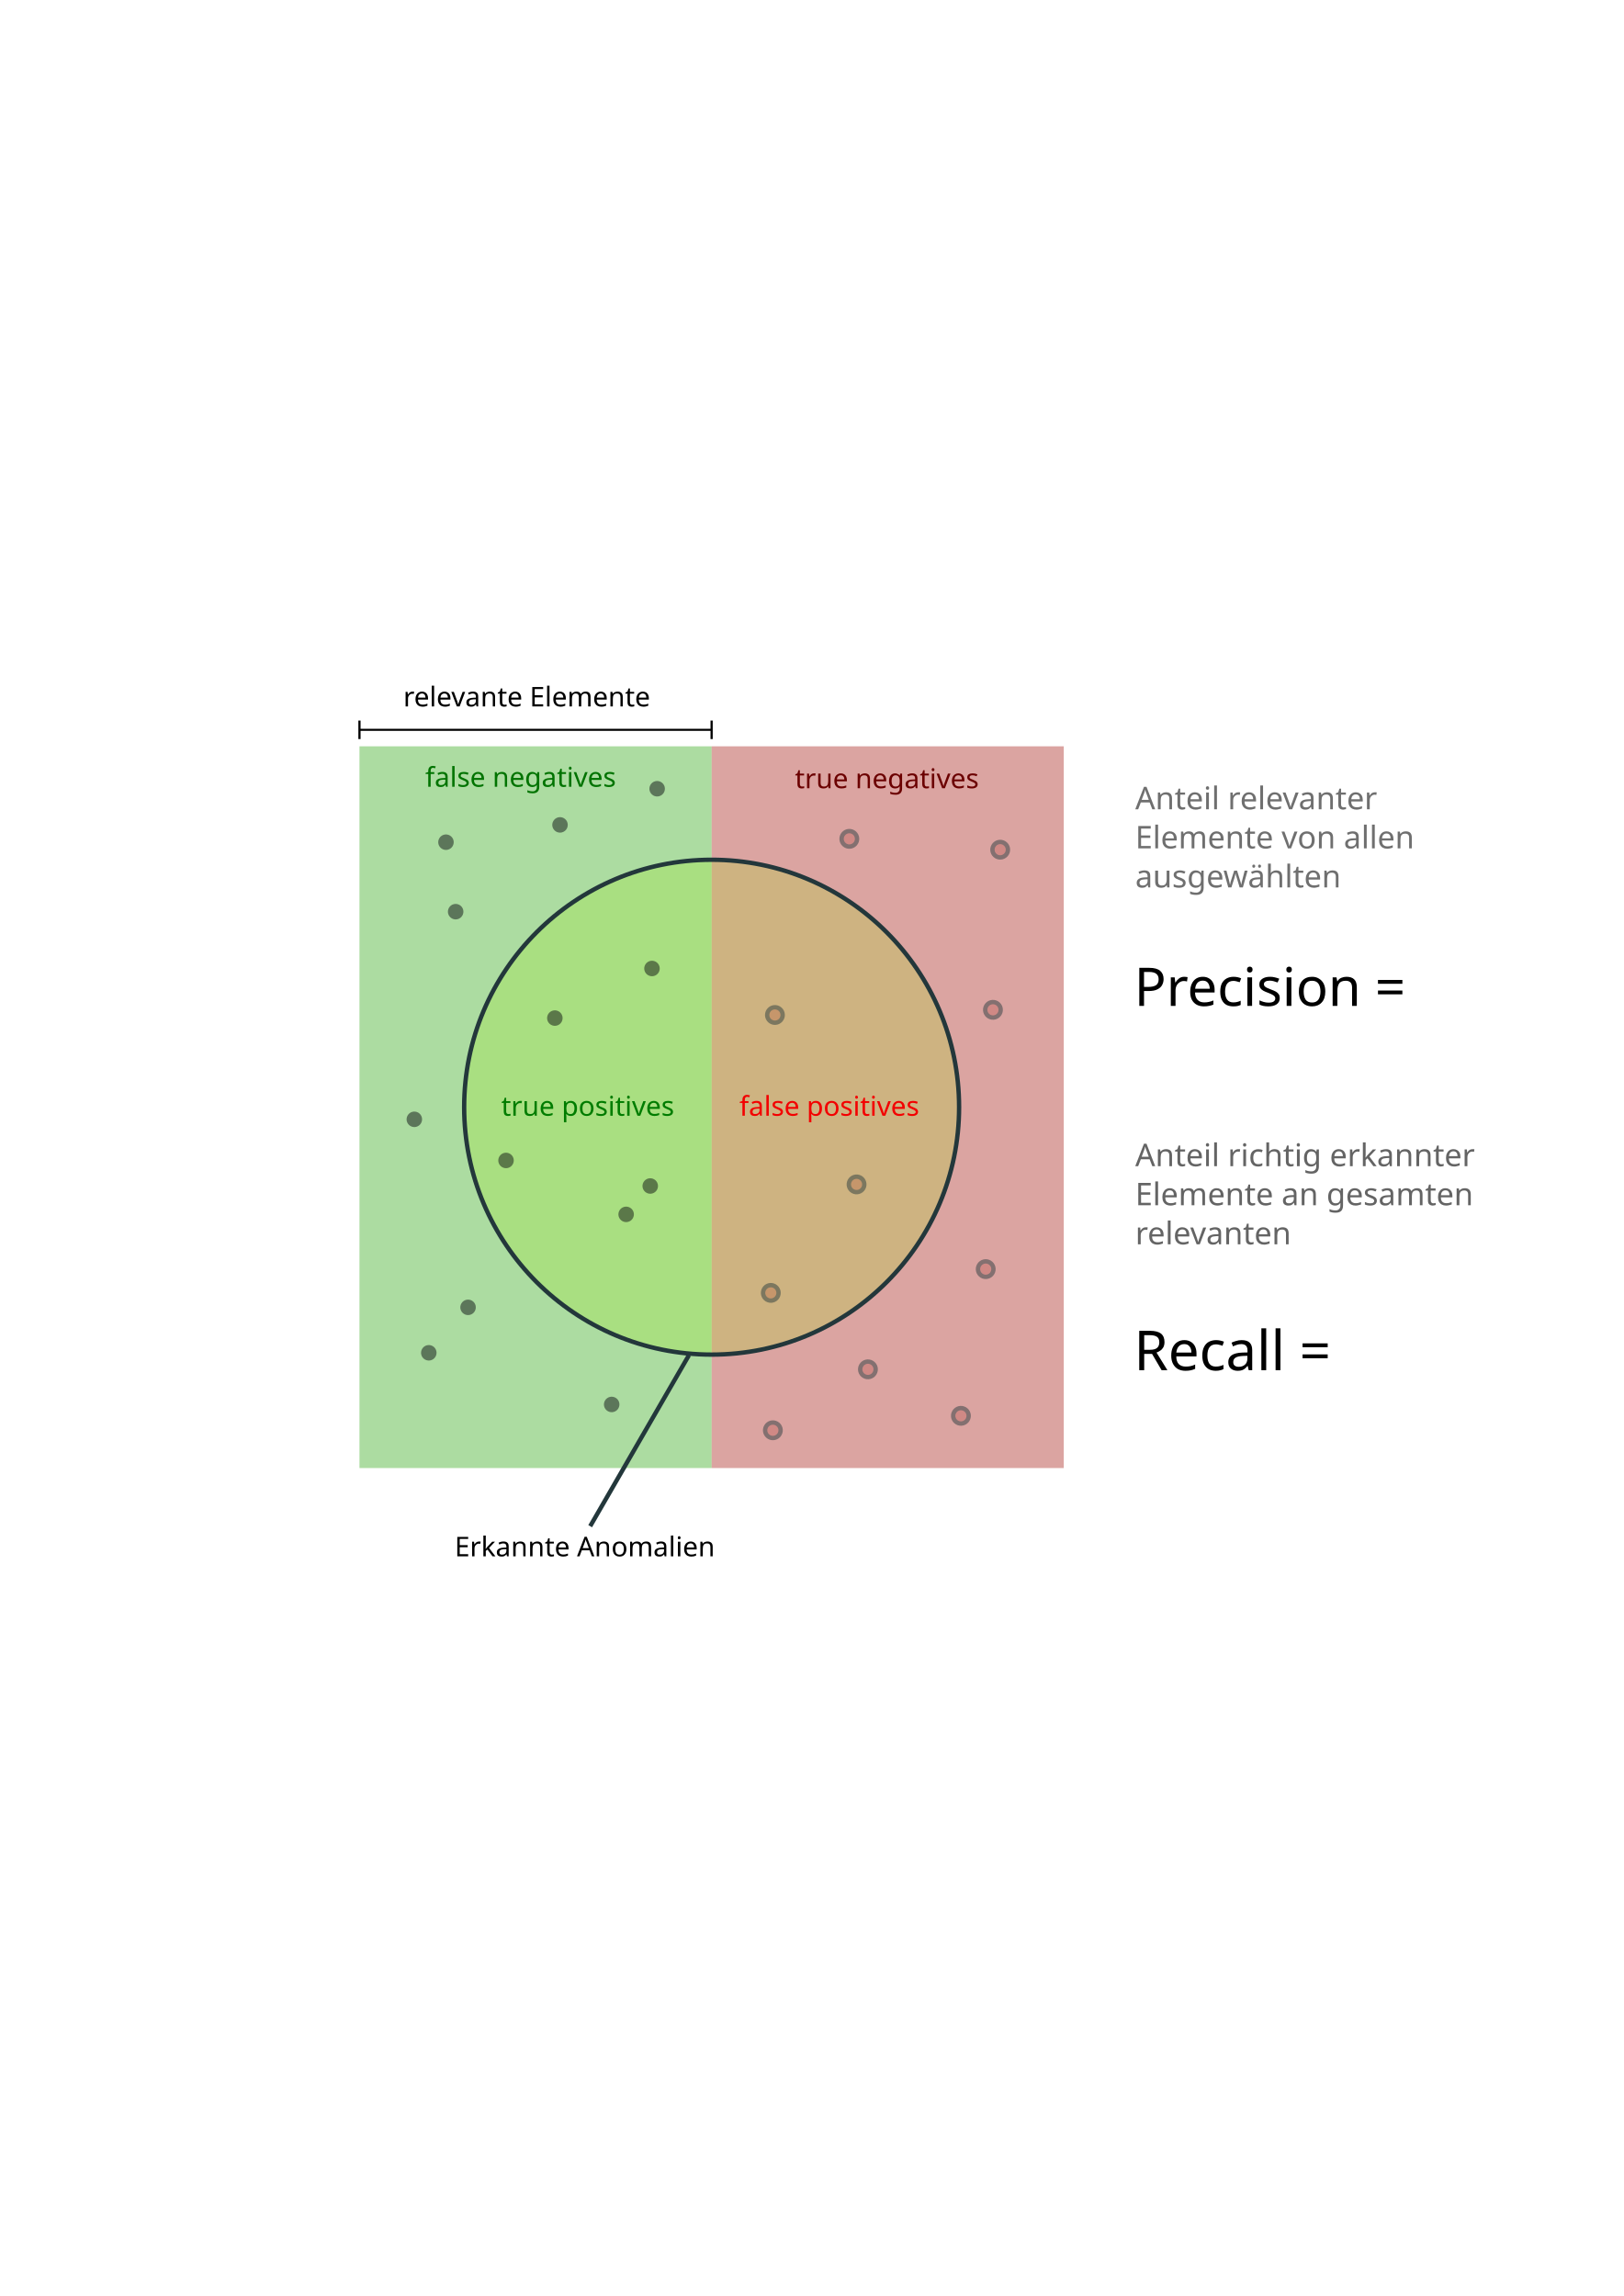
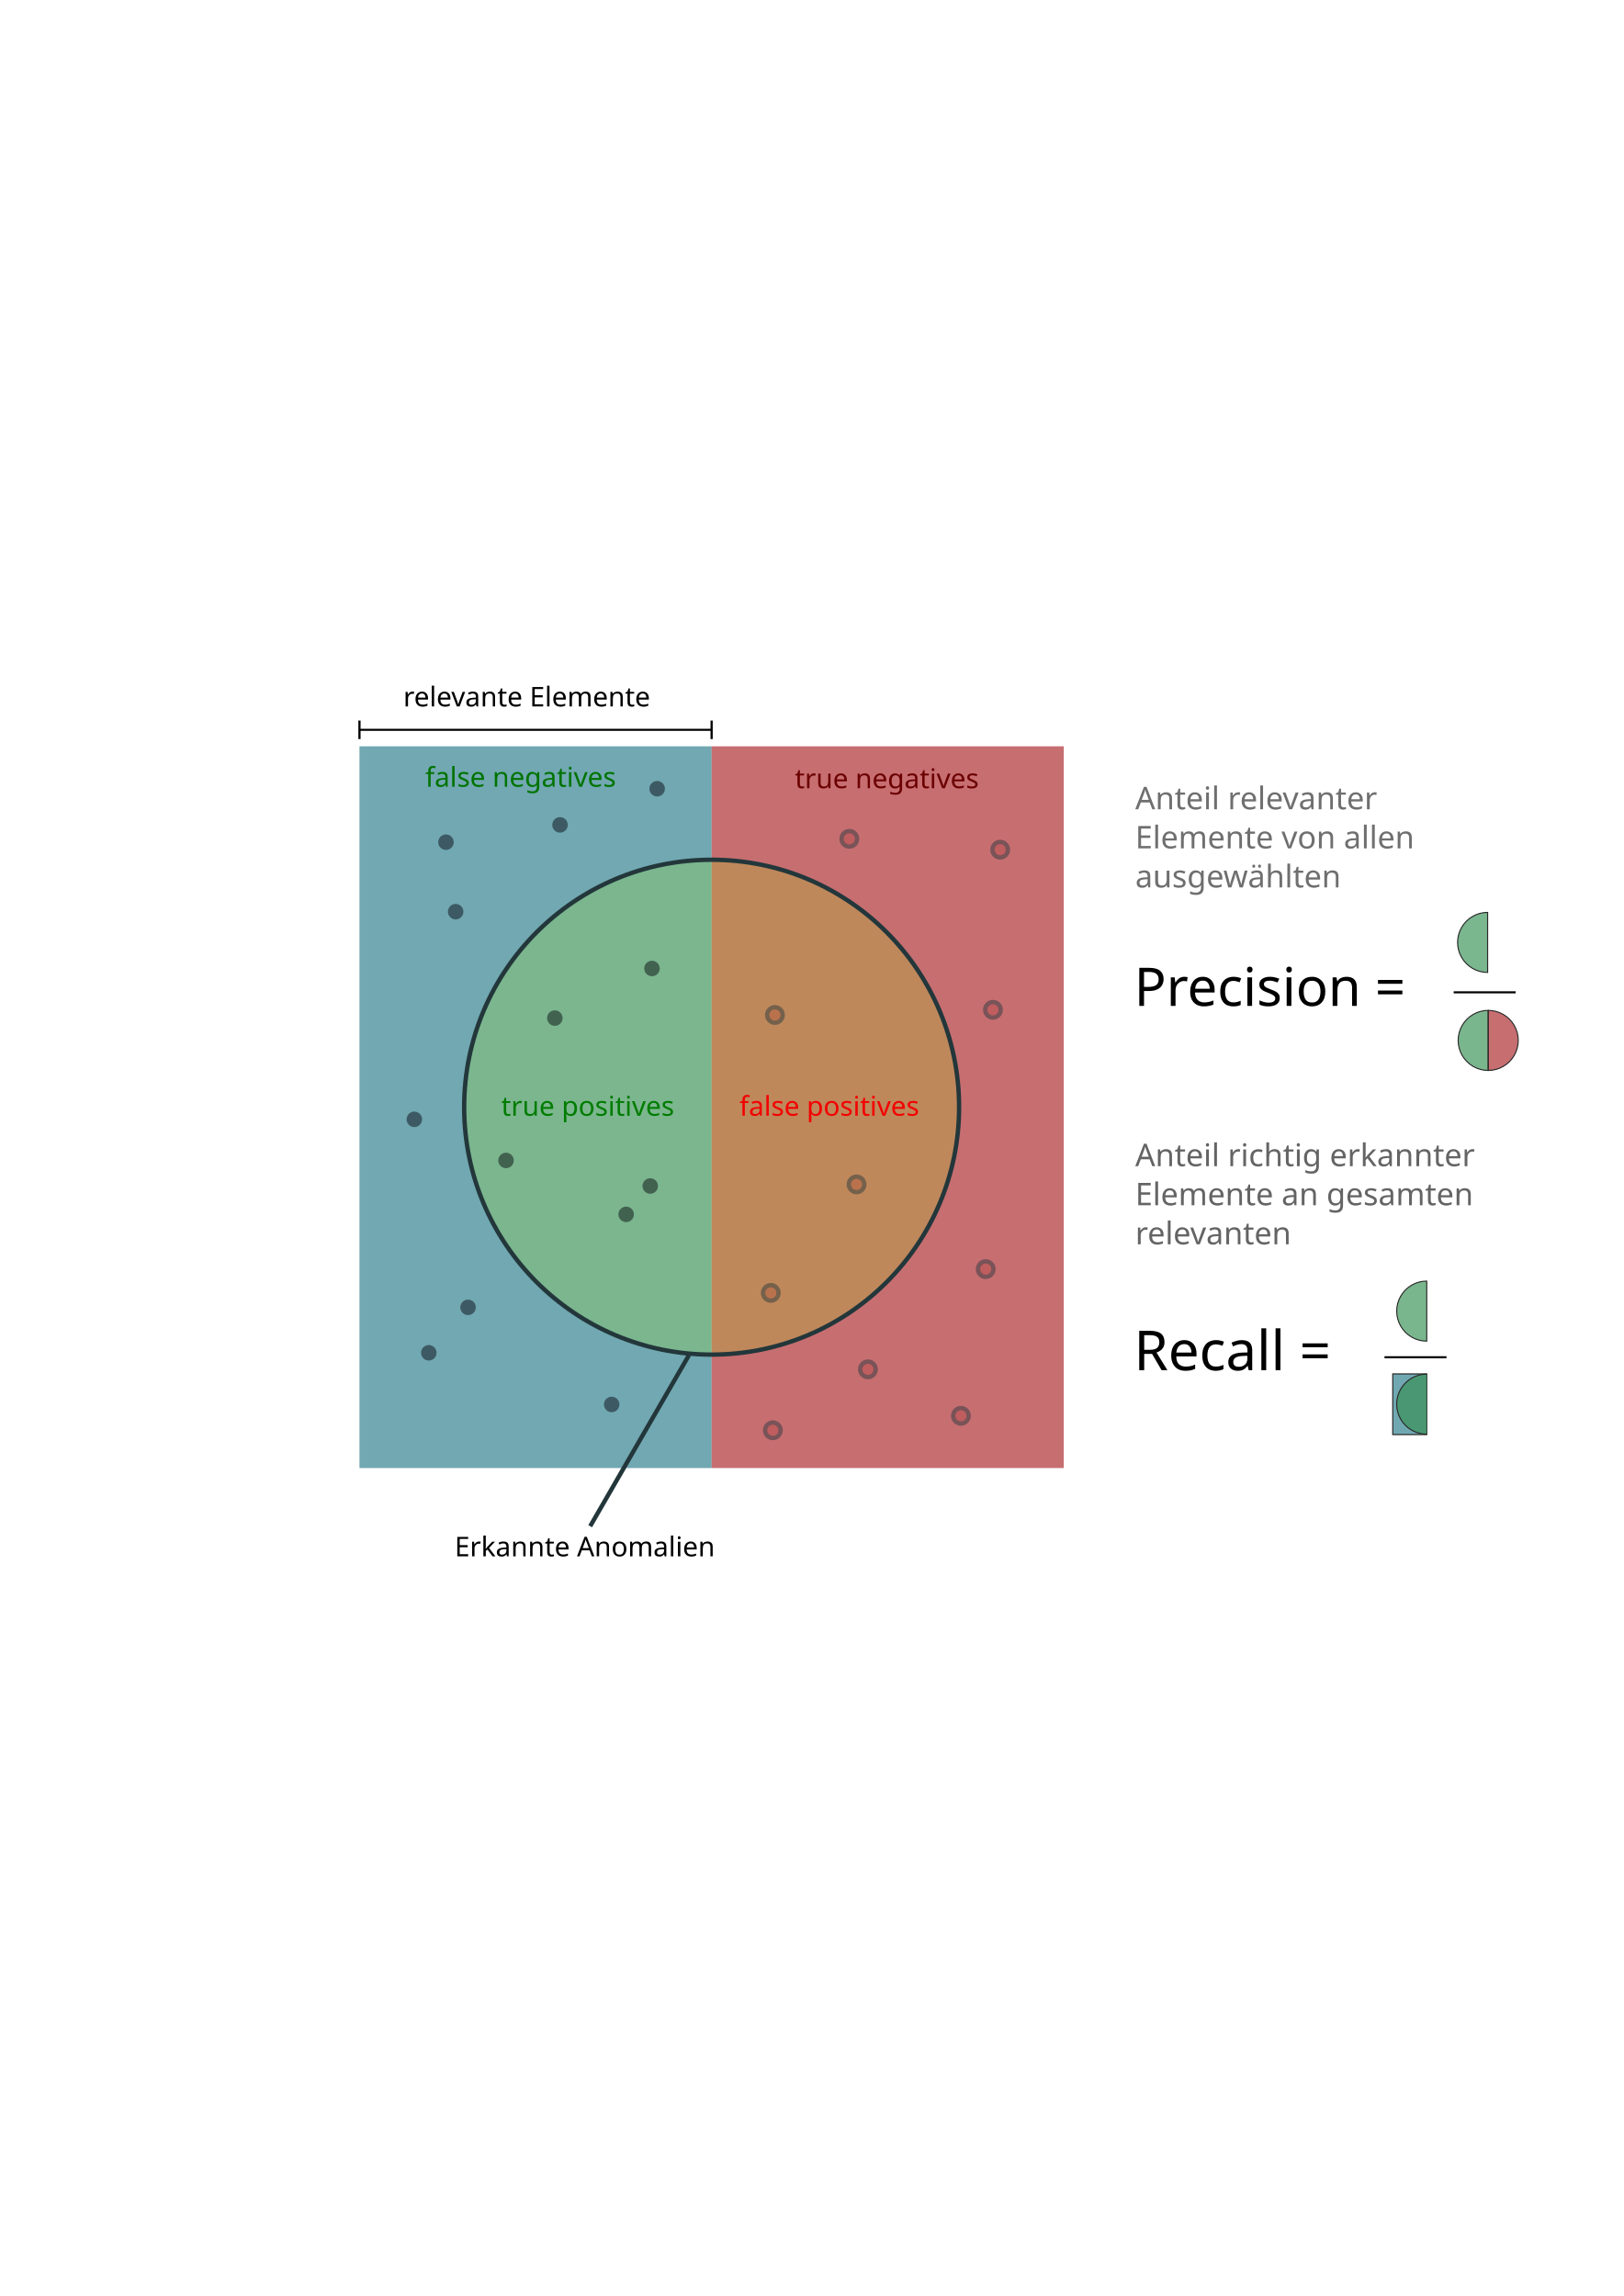
<svg xmlns="http://www.w3.org/2000/svg" width="210mm" height="297mm" viewBox="0 0 210 297" version="1.1" id="svg2857">
  <defs id="defs2851">
    <marker orient="auto" refY="0.0" refX="0.0" id="StopL" style="overflow:visible">
      <path id="path3796" d="M 0.0,5.65 L 0.0,-5.65" style="fill:none;fill-opacity:0.75;fill-rule:evenodd;stroke:#000000;stroke-width:1pt;stroke-opacity:1" transform="scale(0.8)" />
    </marker>
    <marker orient="auto" refY="0.0" refX="0.0" id="StopM" style="overflow:visible">
      <path id="path3799" d="M 0.0,5.65 L 0.0,-5.65" style="fill:none;fill-opacity:0.75;fill-rule:evenodd;stroke:#000000;stroke-width:1pt;stroke-opacity:1" transform="scale(0.4)" />
    </marker>
  </defs>
-   <g id="layer8" style="opacity:1" />
+   <g id="layer8" style="opacity:1">
+     <rect style="fill:#056678;fill-opacity:0.569;stroke:#282828;stroke-width:0.146;stroke-opacity:1" id="rect1749" width="4.394" height="7.848" x="180.131" y="177.722" />
+   </g>
  <g id="layer1">
-     <rect style="opacity:1;vector-effect:none;fill:#25a409;fill-opacity:0.382;fill-rule:evenodd;stroke-width:0.265;stroke-linecap:butt;stroke-linejoin:miter;stroke-miterlimit:4;stroke-dasharray:none;stroke-dashoffset:0;stroke-opacity:1" id="rect3402" width="45.546" height="93.36" x="46.491" y="96.54" />
-     <rect style="opacity:1;vector-effect:none;fill:#a01009;fill-opacity:0.38;fill-rule:evenodd;stroke-width:0.265;stroke-linecap:butt;stroke-linejoin:miter;stroke-miterlimit:4;stroke-dasharray:none;stroke-dashoffset:0;stroke-opacity:1" id="rect3402-0" width="45.546" height="93.36" x="92.037" y="96.54" />
+     <rect style="opacity:1;vector-effect:none;fill:#076678;fill-opacity:0.568;fill-rule:evenodd;stroke-width:0.265;stroke-linecap:butt;stroke-linejoin:miter;stroke-miterlimit:4;stroke-dasharray:none;stroke-dashoffset:0;stroke-opacity:1" id="rect3402" width="45.546" height="93.36" x="46.491" y="96.54" />
+     <rect style="opacity:1;vector-effect:none;fill:#9d0006;fill-opacity:0.57;fill-rule:evenodd;stroke-width:0.265;stroke-linecap:butt;stroke-linejoin:miter;stroke-miterlimit:4;stroke-dasharray:none;stroke-dashoffset:0;stroke-opacity:1" id="rect3402-0" width="45.546" height="93.36" x="92.037" y="96.54" />
    <circle style="opacity:1;fill:#a0ed09;fill-opacity:0.208;fill-rule:evenodd;stroke:#23373b;stroke-width:0.565;stroke-linejoin:round;stroke-miterlimit:4;stroke-dasharray:none;stroke-dashoffset:0;stroke-opacity:1" id="path3421" r="32.006" cy="143.22" cx="92.037" />
    <path style="opacity:0.477;fill:#a01009;fill-opacity:0.38;fill-rule:evenodd;stroke:#23373b;stroke-width:0.565;stroke-linejoin:round;stroke-miterlimit:4;stroke-dasharray:none;stroke-dashoffset:0;stroke-opacity:1" id="path3427" d="m 110.714,109.012 a 1.002,1.002 0 0 1 -1.37,0.363 1.002,1.002 0 0 1 -0.364,-1.369 1.002,1.002 0 0 1 1.369,-0.365 1.002,1.002 0 0 1 0.366,1.369" />
    <path style="opacity:0.477;fill:#a01009;fill-opacity:0.38;fill-rule:evenodd;stroke:#23373b;stroke-width:0.565;stroke-linejoin:round;stroke-miterlimit:4;stroke-dasharray:none;stroke-dashoffset:0;stroke-opacity:1" id="path3427-7" d="m 130.225,110.415 a 1.002,1.002 0 0 1 -1.37,0.363 1.002,1.002 0 0 1 -0.364,-1.369 1.002,1.002 0 0 1 1.369,-0.365 1.002,1.002 0 0 1 0.366,1.369" />
    <path style="opacity:0.477;fill:#a01009;fill-opacity:0.38;fill-rule:evenodd;stroke:#23373b;stroke-width:0.565;stroke-linejoin:round;stroke-miterlimit:4;stroke-dasharray:none;stroke-dashoffset:0;stroke-opacity:1" id="path3427-7-5" d="m 129.289,131.129 a 1.002,1.002 0 0 1 -1.37,0.363 1.002,1.002 0 0 1 -0.364,-1.369 1.002,1.002 0 0 1 1.369,-0.365 1.002,1.002 0 0 1 0.366,1.369" />
    <path style="opacity:0.477;fill:#a01009;fill-opacity:0.38;fill-rule:evenodd;stroke:#23373b;stroke-width:0.565;stroke-linejoin:round;stroke-miterlimit:4;stroke-dasharray:none;stroke-dashoffset:0;stroke-opacity:1" id="path3427-7-5-2" d="m 101.092,131.797 a 1.002,1.002 0 0 1 -1.37,0.363 1.002,1.002 0 0 1 -0.364,-1.369 1.002,1.002 0 0 1 1.369,-0.365 1.002,1.002 0 0 1 0.366,1.369" />
    <path style="opacity:0.477;fill:#a01009;fill-opacity:0.38;fill-rule:evenodd;stroke:#23373b;stroke-width:0.565;stroke-linejoin:round;stroke-miterlimit:4;stroke-dasharray:none;stroke-dashoffset:0;stroke-opacity:1" id="path3427-7-5-0" d="m 111.65,153.713 a 1.002,1.002 0 0 1 -1.37,0.363 1.002,1.002 0 0 1 -0.364,-1.369 1.002,1.002 0 0 1 1.369,-0.365 1.002,1.002 0 0 1 0.366,1.369" />
    <path style="opacity:0.477;fill:#a01009;fill-opacity:0.38;fill-rule:evenodd;stroke:#23373b;stroke-width:0.565;stroke-linejoin:round;stroke-miterlimit:4;stroke-dasharray:none;stroke-dashoffset:0;stroke-opacity:1" id="path3427-7-5-24" d="m 100.558,167.745 a 1.002,1.002 0 0 1 -1.37,0.363 1.002,1.002 0 0 1 -0.364,-1.369 1.002,1.002 0 0 1 1.369,-0.365 1.002,1.002 0 0 1 0.366,1.369" />
    <path style="opacity:0.477;fill:#a01009;fill-opacity:0.38;fill-rule:evenodd;stroke:#23373b;stroke-width:0.565;stroke-linejoin:round;stroke-miterlimit:4;stroke-dasharray:none;stroke-dashoffset:0;stroke-opacity:1" id="path3427-7-5-4" d="m 100.825,185.518 a 1.002,1.002 0 0 1 -1.37,0.363 1.002,1.002 0 0 1 -0.364,-1.369 1.002,1.002 0 0 1 1.369,-0.365 1.002,1.002 0 0 1 0.366,1.369" />
    <path style="opacity:0.477;fill:#a01009;fill-opacity:0.38;fill-rule:evenodd;stroke:#23373b;stroke-width:0.565;stroke-linejoin:round;stroke-miterlimit:4;stroke-dasharray:none;stroke-dashoffset:0;stroke-opacity:1" id="path3427-7-5-22" d="m 113.12,177.634 a 1.002,1.002 0 0 1 -1.37,0.363 1.002,1.002 0 0 1 -0.364,-1.369 1.002,1.002 0 0 1 1.369,-0.365 1.002,1.002 0 0 1 0.366,1.369" />
    <path style="opacity:0.477;fill:#a01009;fill-opacity:0.38;fill-rule:evenodd;stroke:#23373b;stroke-width:0.565;stroke-linejoin:round;stroke-miterlimit:4;stroke-dasharray:none;stroke-dashoffset:0;stroke-opacity:1" id="path3427-7-5-8" d="m 125.147,183.647 a 1.002,1.002 0 0 1 -1.37,0.363 1.002,1.002 0 0 1 -0.364,-1.369 1.002,1.002 0 0 1 1.369,-0.365 1.002,1.002 0 0 1 0.366,1.369" />
    <path style="opacity:0.477;fill:#a01009;fill-opacity:0.38;fill-rule:evenodd;stroke:#23373b;stroke-width:0.565;stroke-linejoin:round;stroke-miterlimit:4;stroke-dasharray:none;stroke-dashoffset:0;stroke-opacity:1" id="path3427-7-5-84" d="m 128.354,164.671 a 1.002,1.002 0 0 1 -1.37,0.363 1.002,1.002 0 0 1 -0.364,-1.369 1.002,1.002 0 0 1 1.369,-0.365 1.002,1.002 0 0 1 0.366,1.369" />
    <path style="opacity:0.477;fill:#000009;fill-opacity:0.961;fill-rule:evenodd;stroke:none;stroke-width:0.565;stroke-linejoin:round;stroke-miterlimit:4;stroke-dasharray:none;stroke-dashoffset:0;stroke-opacity:1" id="path3427-7-5-842" d="m 58.546,109.446 a 1.002,1.002 0 0 1 -1.37,0.363 1.002,1.002 0 0 1 -0.364,-1.369 1.002,1.002 0 0 1 1.369,-0.365 1.002,1.002 0 0 1 0.366,1.369" />
    <path style="opacity:0.477;fill:#000009;fill-opacity:0.961;fill-rule:evenodd;stroke:none;stroke-width:0.565;stroke-linejoin:round;stroke-miterlimit:4;stroke-dasharray:none;stroke-dashoffset:0;stroke-opacity:1" id="path3427-7-5-842-9" d="m 73.296,107.208 a 1.002,1.002 0 0 1 -1.37,0.363 1.002,1.002 0 0 1 -0.364,-1.369 1.002,1.002 0 0 1 1.369,-0.365 1.002,1.002 0 0 1 0.366,1.369" />
    <path style="opacity:0.477;fill:#000009;fill-opacity:0.961;fill-rule:evenodd;stroke:none;stroke-width:0.565;stroke-linejoin:round;stroke-miterlimit:4;stroke-dasharray:none;stroke-dashoffset:0;stroke-opacity:1" id="path3427-7-5-842-1" d="m 59.799,118.433 a 1.002,1.002 0 0 1 -1.37,0.363 1.002,1.002 0 0 1 -0.364,-1.369 1.002,1.002 0 0 1 1.369,-0.365 1.002,1.002 0 0 1 0.366,1.369" />
    <path style="opacity:0.477;fill:#000009;fill-opacity:0.961;fill-rule:evenodd;stroke:none;stroke-width:0.565;stroke-linejoin:round;stroke-miterlimit:4;stroke-dasharray:none;stroke-dashoffset:0;stroke-opacity:1" id="path3427-7-5-842-3" d="m 85.858,102.531 a 1.002,1.002 0 0 1 -1.37,0.363 1.002,1.002 0 0 1 -0.364,-1.369 1.002,1.002 0 0 1 1.369,-0.365 1.002,1.002 0 0 1 0.366,1.369" />
    <path style="opacity:0.477;fill:#000009;fill-opacity:0.961;fill-rule:evenodd;stroke:none;stroke-width:0.565;stroke-linejoin:round;stroke-miterlimit:4;stroke-dasharray:none;stroke-dashoffset:0;stroke-opacity:1" id="path3427-7-5-842-0" d="m 72.628,132.198 a 1.002,1.002 0 0 1 -1.37,0.363 1.002,1.002 0 0 1 -0.364,-1.369 1.002,1.002 0 0 1 1.369,-0.365 1.002,1.002 0 0 1 0.366,1.369" />
    <path style="opacity:0.477;fill:#000009;fill-opacity:0.961;fill-rule:evenodd;stroke:none;stroke-width:0.565;stroke-linejoin:round;stroke-miterlimit:4;stroke-dasharray:none;stroke-dashoffset:0;stroke-opacity:1" id="path3427-7-5-842-5" d="m 85.19,125.783 a 1.002,1.002 0 0 1 -1.37,0.363 1.002,1.002 0 0 1 -0.364,-1.369 1.002,1.002 0 0 1 1.369,-0.365 1.002,1.002 0 0 1 0.366,1.369" />
    <path style="opacity:0.477;fill:#000009;fill-opacity:0.961;fill-rule:evenodd;stroke:none;stroke-width:0.565;stroke-linejoin:round;stroke-miterlimit:4;stroke-dasharray:none;stroke-dashoffset:0;stroke-opacity:1" id="path3427-7-5-842-7" d="m 84.965,153.919 a 1.002,1.002 0 0 1 -1.37,0.363 1.002,1.002 0 0 1 -0.364,-1.369 1.002,1.002 0 0 1 1.369,-0.365 1.002,1.002 0 0 1 0.366,1.369" />
    <path style="opacity:0.477;fill:#000009;fill-opacity:0.961;fill-rule:evenodd;stroke:none;stroke-width:0.565;stroke-linejoin:round;stroke-miterlimit:4;stroke-dasharray:none;stroke-dashoffset:0;stroke-opacity:1" id="path3427-7-5-842-8" d="m 66.313,150.614 a 1.002,1.002 0 0 1 -1.37,0.363 1.002,1.002 0 0 1 -0.364,-1.369 1.002,1.002 0 0 1 1.369,-0.365 1.002,1.002 0 0 1 0.366,1.369" />
    <path style="opacity:0.477;fill:#000009;fill-opacity:0.961;fill-rule:evenodd;stroke:none;stroke-width:0.565;stroke-linejoin:round;stroke-miterlimit:4;stroke-dasharray:none;stroke-dashoffset:0;stroke-opacity:1" id="path3427-7-5-842-2" d="m 81.849,157.588 a 1.002,1.002 0 0 1 -1.37,0.363 1.002,1.002 0 0 1 -0.364,-1.369 1.002,1.002 0 0 1 1.369,-0.365 1.002,1.002 0 0 1 0.366,1.369" />
    <path style="opacity:0.477;fill:#000009;fill-opacity:0.961;fill-rule:evenodd;stroke:none;stroke-width:0.565;stroke-linejoin:round;stroke-miterlimit:4;stroke-dasharray:none;stroke-dashoffset:0;stroke-opacity:1" id="path3427-7-5-842-88" d="m 61.403,169.616 a 1.002,1.002 0 0 1 -1.37,0.363 1.002,1.002 0 0 1 -0.364,-1.369 1.002,1.002 0 0 1 1.369,-0.365 1.002,1.002 0 0 1 0.366,1.369" />
    <path style="opacity:0.477;fill:#000009;fill-opacity:0.961;fill-rule:evenodd;stroke:none;stroke-width:0.565;stroke-linejoin:round;stroke-miterlimit:4;stroke-dasharray:none;stroke-dashoffset:0;stroke-opacity:1" id="path3427-7-5-842-00" d="m 56.325,175.495 a 1.002,1.002 0 0 1 -1.37,0.363 1.002,1.002 0 0 1 -0.364,-1.369 1.002,1.002 0 0 1 1.369,-0.365 1.002,1.002 0 0 1 0.366,1.369" />
    <path style="opacity:0.477;fill:#000009;fill-opacity:0.961;fill-rule:evenodd;stroke:none;stroke-width:0.565;stroke-linejoin:round;stroke-miterlimit:4;stroke-dasharray:none;stroke-dashoffset:0;stroke-opacity:1" id="path3427-7-5-842-35" d="m 79.978,182.177 a 1.002,1.002 0 0 1 -1.37,0.363 1.002,1.002 0 0 1 -0.364,-1.369 1.002,1.002 0 0 1 1.369,-0.365 1.002,1.002 0 0 1 0.366,1.369" />
    <path style="opacity:0.477;fill:#000009;fill-opacity:0.961;fill-rule:evenodd;stroke:none;stroke-width:0.565;stroke-linejoin:round;stroke-miterlimit:4;stroke-dasharray:none;stroke-dashoffset:0;stroke-opacity:1" id="path3427-7-5-842-86" d="m 54.454,145.294 a 1.002,1.002 0 0 1 -1.37,0.363 1.002,1.002 0 0 1 -0.364,-1.369 1.002,1.002 0 0 1 1.369,-0.365 1.002,1.002 0 0 1 0.366,1.369" />
-     <text xml:space="preserve" style="font-style:normal;font-variant:normal;font-weight:normal;font-stretch:normal;font-size:3.528px;line-height:1.25;font-family:sans-serif;-inkscape-font-specification:'sans-serif, Normal';font-variant-ligatures:normal;font-variant-caps:normal;font-variant-numeric:normal;font-feature-settings:normal;text-align:start;letter-spacing:0px;word-spacing:0px;writing-mode:lr-tb;text-anchor:start;fill:#007300;fill-opacity:1;stroke:none;stroke-width:0.265;" x="54.996" y="101.775" id="text3605">
-       <tspan id="tspan3603" x="54.996" y="101.775" style="font-style:normal;font-variant:normal;font-weight:normal;font-stretch:normal;font-size:3.528px;font-family:sans-serif;-inkscape-font-specification:'sans-serif, Normal';font-variant-ligatures:normal;font-variant-caps:normal;font-variant-numeric:normal;font-feature-settings:normal;text-align:start;writing-mode:lr-tb;text-anchor:start;stroke-width:0.265;fill:#007300;fill-opacity:1;">false negatives</tspan>
+     <text xml:space="preserve" style="font-style:normal;font-variant:normal;font-weight:normal;font-stretch:normal;font-size:3.528px;line-height:1.25;font-family:sans-serif;-inkscape-font-specification:'sans-serif, Normal';font-variant-ligatures:normal;font-variant-caps:normal;font-variant-numeric:normal;font-feature-settings:normal;text-align:start;letter-spacing:0px;word-spacing:0px;writing-mode:lr-tb;text-anchor:start;fill:#007300;fill-opacity:1;stroke:none;stroke-width:0.265" x="54.996" y="101.775" id="text3605">
+       <tspan id="tspan3603" x="54.996" y="101.775" style="font-style:normal;font-variant:normal;font-weight:normal;font-stretch:normal;font-size:3.528px;font-family:sans-serif;-inkscape-font-specification:'sans-serif, Normal';font-variant-ligatures:normal;font-variant-caps:normal;font-variant-numeric:normal;font-feature-settings:normal;text-align:start;writing-mode:lr-tb;text-anchor:start;fill:#007300;fill-opacity:1;stroke-width:0.265">false negatives</tspan>
    </text>
    <text xml:space="preserve" style="font-style:normal;font-variant:normal;font-weight:normal;font-stretch:normal;font-size:3.528px;line-height:1.25;font-family:sans-serif;-inkscape-font-specification:'sans-serif, Normal';font-variant-ligatures:normal;font-variant-caps:normal;font-variant-numeric:normal;font-feature-settings:normal;text-align:start;letter-spacing:0px;word-spacing:0px;writing-mode:lr-tb;text-anchor:start;fill:#000000;fill-opacity:1;stroke:none;stroke-width:0.265" x="52.161" y="91.381" id="text3609">
      <tspan id="tspan3607" x="52.161" y="91.381" style="stroke-width:0.265">relevante Elemente</tspan>
    </text>
-     <text xml:space="preserve" style="font-style:normal;font-variant:normal;font-weight:normal;font-stretch:normal;font-size:3.528px;line-height:1.25;font-family:sans-serif;-inkscape-font-specification:'sans-serif, Normal';font-variant-ligatures:normal;font-variant-caps:normal;font-variant-numeric:normal;font-feature-settings:normal;text-align:start;letter-spacing:0px;word-spacing:0px;writing-mode:lr-tb;text-anchor:start;fill:#6b0000;fill-opacity:1;stroke:none;stroke-width:0.265;" x="102.81" y="101.964" id="text3613">
-       <tspan id="tspan3611" x="102.81" y="101.964" style="stroke-width:0.265;fill:#6b0000;fill-opacity:1;">true negatives</tspan>
+     <text xml:space="preserve" style="font-style:normal;font-variant:normal;font-weight:normal;font-stretch:normal;font-size:3.528px;line-height:1.25;font-family:sans-serif;-inkscape-font-specification:'sans-serif, Normal';font-variant-ligatures:normal;font-variant-caps:normal;font-variant-numeric:normal;font-feature-settings:normal;text-align:start;letter-spacing:0px;word-spacing:0px;writing-mode:lr-tb;text-anchor:start;fill:#6b0000;fill-opacity:1;stroke:none;stroke-width:0.265" x="102.81" y="101.964" id="text3613">
+       <tspan id="tspan3611" x="102.81" y="101.964" style="fill:#6b0000;fill-opacity:1;stroke-width:0.265">true negatives</tspan>
    </text>
-     <text xml:space="preserve" style="font-style:normal;font-variant:normal;font-weight:normal;font-stretch:normal;font-size:3.528px;line-height:1.25;font-family:sans-serif;-inkscape-font-specification:'sans-serif, Normal';font-variant-ligatures:normal;font-variant-caps:normal;font-variant-numeric:normal;font-feature-settings:normal;text-align:start;letter-spacing:0px;word-spacing:0px;writing-mode:lr-tb;text-anchor:start;fill:#007c00;fill-opacity:1;stroke:none;stroke-width:0.265;" x="64.823" y="144.326" id="text3617">
-       <tspan id="tspan3615" x="64.823" y="144.326" style="stroke-width:0.265;fill:#007c00;fill-opacity:1;">true positives</tspan>
+     <text xml:space="preserve" style="font-style:normal;font-variant:normal;font-weight:normal;font-stretch:normal;font-size:3.528px;line-height:1.25;font-family:sans-serif;-inkscape-font-specification:'sans-serif, Normal';font-variant-ligatures:normal;font-variant-caps:normal;font-variant-numeric:normal;font-feature-settings:normal;text-align:start;letter-spacing:0px;word-spacing:0px;writing-mode:lr-tb;text-anchor:start;fill:#007c00;fill-opacity:1;stroke:none;stroke-width:0.265" x="64.823" y="144.326" id="text3617">
+       <tspan id="tspan3615" x="64.823" y="144.326" style="fill:#007c00;fill-opacity:1;stroke-width:0.265">true positives</tspan>
    </text>
-     <text xml:space="preserve" style="font-style:normal;font-variant:normal;font-weight:normal;font-stretch:normal;font-size:3.528px;line-height:1.25;font-family:sans-serif;-inkscape-font-specification:'sans-serif, Normal';font-variant-ligatures:normal;font-variant-caps:normal;font-variant-numeric:normal;font-feature-settings:normal;text-align:start;letter-spacing:0px;word-spacing:0px;writing-mode:lr-tb;text-anchor:start;fill:#f30000;fill-opacity:1;stroke:none;stroke-width:0.265;" x="95.628" y="144.326" id="text3621">
-       <tspan id="tspan3619" x="95.628" y="144.326" style="stroke-width:0.265;fill:#f30000;fill-opacity:1;">false positives</tspan>
+     <text xml:space="preserve" style="font-style:normal;font-variant:normal;font-weight:normal;font-stretch:normal;font-size:3.528px;line-height:1.25;font-family:sans-serif;-inkscape-font-specification:'sans-serif, Normal';font-variant-ligatures:normal;font-variant-caps:normal;font-variant-numeric:normal;font-feature-settings:normal;text-align:start;letter-spacing:0px;word-spacing:0px;writing-mode:lr-tb;text-anchor:start;fill:#f30000;fill-opacity:1;stroke:none;stroke-width:0.265" x="95.628" y="144.326" id="text3621">
+       <tspan id="tspan3619" x="95.628" y="144.326" style="fill:#f30000;fill-opacity:1;stroke-width:0.265">false positives</tspan>
    </text>
    <path style="fill:none;stroke:#000000;stroke-width:0.265;stroke-linecap:butt;stroke-linejoin:miter;stroke-opacity:1;stroke-miterlimit:4;stroke-dasharray:none;marker-start:url(#StopL);marker-end:url(#StopL)" d="M 46.491,94.405 H 92.037" id="path3625" />
    <path style="fill:none;stroke:#23373b;stroke-width:0.565;stroke-linecap:butt;stroke-linejoin:miter;stroke-opacity:1;stroke-miterlimit:4;stroke-dasharray:none" d="M 89.108,175.292 76.331,197.421" id="path3953" />
    <text xml:space="preserve" style="font-style:normal;font-variant:normal;font-weight:normal;font-stretch:normal;font-size:3.528px;line-height:1.25;font-family:sans-serif;-inkscape-font-specification:'sans-serif, Normal';font-variant-ligatures:normal;font-variant-caps:normal;font-variant-numeric:normal;font-feature-settings:normal;text-align:start;letter-spacing:0px;word-spacing:0px;writing-mode:lr-tb;text-anchor:start;fill:#000000;fill-opacity:1;stroke:none;stroke-width:0.265" x="58.799" y="201.318" id="text3957">
      <tspan id="tspan3955" x="58.799" y="201.318" style="stroke-width:0.265">Erkannte Anomalien</tspan>
-       <tspan x="58.799" y="205.727" style="stroke-width:0.265" id="tspan3959" />
+       <tspan x="58.799" y="205.727" id="tspan3959" />
    </text>
    <text xml:space="preserve" style="font-style:normal;font-variant:normal;font-weight:normal;font-stretch:normal;font-size:4.042px;line-height:1.25;font-family:sans-serif;-inkscape-font-specification:'sans-serif, Normal';font-variant-ligatures:normal;font-variant-caps:normal;font-variant-numeric:normal;font-feature-settings:normal;text-align:start;letter-spacing:0px;word-spacing:0px;writing-mode:lr-tb;text-anchor:start;fill:#000000;fill-opacity:1;stroke:none;stroke-width:0.303" x="146.828" y="104.689" id="text3963">
      <tspan id="tspan3961" x="146.828" y="104.689" style="fill:#000000;fill-opacity:0.565;stroke-width:0.303">Anteil relevanter</tspan>
      <tspan x="146.828" y="109.742" style="fill:#000000;fill-opacity:0.565;stroke-width:0.303" id="tspan3965">Elemente von allen </tspan>
      <tspan x="146.828" y="114.794" style="fill:#000000;fill-opacity:0.565;stroke-width:0.303" id="tspan3979">ausgewählten</tspan>
    </text>
    <text xml:space="preserve" style="font-style:normal;font-variant:normal;font-weight:normal;font-stretch:normal;font-size:5.744px;line-height:1.25;font-family:sans-serif;-inkscape-font-specification:'sans-serif, Normal';font-variant-ligatures:normal;font-variant-caps:normal;font-variant-numeric:normal;font-feature-settings:normal;text-align:start;letter-spacing:0px;word-spacing:0px;writing-mode:lr-tb;text-anchor:start;fill:#000000;fill-opacity:1;stroke:none;stroke-width:0.431" x="146.68" y="130.119" id="text3969">
      <tspan id="tspan3967" x="146.68" y="130.119" style="font-style:normal;font-variant:normal;font-weight:normal;font-stretch:normal;font-size:6.892px;font-family:sans-serif;-inkscape-font-specification:'sans-serif, Normal';font-variant-ligatures:normal;font-variant-caps:normal;font-variant-numeric:normal;font-feature-settings:normal;text-align:start;writing-mode:lr-tb;text-anchor:start;stroke-width:0.431">Precision =</tspan>
    </text>
    <text xml:space="preserve" style="font-style:normal;font-variant:normal;font-weight:normal;font-stretch:normal;font-size:7.127px;line-height:1.25;font-family:sans-serif;-inkscape-font-specification:'sans-serif, Normal';font-variant-ligatures:normal;font-variant-caps:normal;font-variant-numeric:normal;font-feature-settings:normal;text-align:start;letter-spacing:0px;word-spacing:0px;writing-mode:lr-tb;text-anchor:start;fill:#000000;fill-opacity:1;stroke:none;stroke-width:0.445" x="146.657" y="177.24" id="text3973">
      <tspan id="tspan3971" x="146.657" y="177.24" style="font-style:normal;font-variant:normal;font-weight:normal;font-stretch:normal;font-size:7.127px;font-family:sans-serif;-inkscape-font-specification:'sans-serif, Normal';font-variant-ligatures:normal;font-variant-caps:normal;font-variant-numeric:normal;font-feature-settings:normal;text-align:start;writing-mode:lr-tb;text-anchor:start;stroke-width:0.445">Recall =</tspan>
    </text>
    <text xml:space="preserve" style="font-style:normal;font-variant:normal;font-weight:normal;font-stretch:normal;font-size:4.042px;line-height:1.25;font-family:sans-serif;-inkscape-font-specification:'sans-serif, Normal';font-variant-ligatures:normal;font-variant-caps:normal;font-variant-numeric:normal;font-feature-settings:normal;text-align:start;letter-spacing:0px;word-spacing:0px;writing-mode:lr-tb;text-anchor:start;fill:#000000;fill-opacity:0.608;stroke:none;stroke-width:0.303" x="146.828" y="150.853" id="text3977">
      <tspan id="tspan3975" x="146.828" y="150.853" style="fill:#000000;fill-opacity:0.608;stroke-width:0.303">Anteil richtig erkannter </tspan>
      <tspan x="146.828" y="155.905" style="fill:#000000;fill-opacity:0.608;stroke-width:0.303" id="tspan3981">Elemente an gesamten</tspan>
      <tspan x="146.828" y="160.958" style="fill:#000000;fill-opacity:0.608;stroke-width:0.303" id="tspan3983">relevanten</tspan>
    </text>
    <path style="fill:none;stroke:#000000;stroke-width:0.431px;stroke-linecap:butt;stroke-linejoin:miter;stroke-opacity:1;opacity:0" d="m 188.009,128.362 h 13.154" id="path4019" />
+     <path style="fill:#359053;fill-opacity:0.656;stroke:#282828;stroke-width:0.138;stroke-opacity:1" id="path1689" d="m 125.791,-192.402 a 3.885,3.885 0 0 1 -1.942,3.364 3.885,3.885 0 0 1 -3.885,0 3.885,3.885 0 0 1 -1.942,-3.364 h 3.885 z" transform="rotate(90)" />
+     <path style="fill:#359053;fill-opacity:0.659;stroke:#282828;stroke-width:0.138;stroke-opacity:1" id="path1689-3" transform="rotate(90)" d="m 138.468,-192.476 a 3.885,3.885 0 0 1 -1.942,3.364 3.885,3.885 0 0 1 -3.885,0 3.885,3.885 0 0 1 -1.942,-3.364 h 3.885 z" />
+     <path style="fill:#9d0006;fill-opacity:0.57;stroke:#282828;stroke-width:0.138;stroke-opacity:1" id="path1689-3-6" d="m -130.699,192.476 a 3.885,3.885 0 0 1 -1.942,3.364 3.885,3.885 0 0 1 -3.885,0 3.885,3.885 0 0 1 -1.942,-3.364 h 3.885 z" transform="rotate(-90)" />
+     <path style="fill:#359053;fill-opacity:0.659;stroke:#282828;stroke-width:0.138;stroke-opacity:1" id="path1689-3-7" transform="rotate(90)" d="m 173.485,-184.525 a 3.885,3.885 0 0 1 -1.942,3.364 3.885,3.885 0 0 1 -3.885,0 3.885,3.885 0 0 1 -1.942,-3.364 h 3.885 z" />
+     <path style="fill:#359053;fill-opacity:0.659;stroke:#282828;stroke-width:0.138;stroke-opacity:1" id="path1689-3-5" transform="rotate(90)" d="m 185.52,-184.522 a 3.885,3.885 0 0 1 -1.942,3.364 3.885,3.885 0 0 1 -3.885,0 3.885,3.885 0 0 1 -1.942,-3.364" />
+     <path style="fill:none;stroke:#000000;stroke-width:0.265px;stroke-linecap:butt;stroke-linejoin:miter;stroke-opacity:1" d="m 188.009,128.362 h 8.015" id="path1753" />
+     <path style="fill:none;stroke:#000000;stroke-width:0.265px;stroke-linecap:butt;stroke-linejoin:miter;stroke-opacity:1" d="m 179.064,175.567 h 8.015" id="path1753-3" />
  </g>
</svg>
